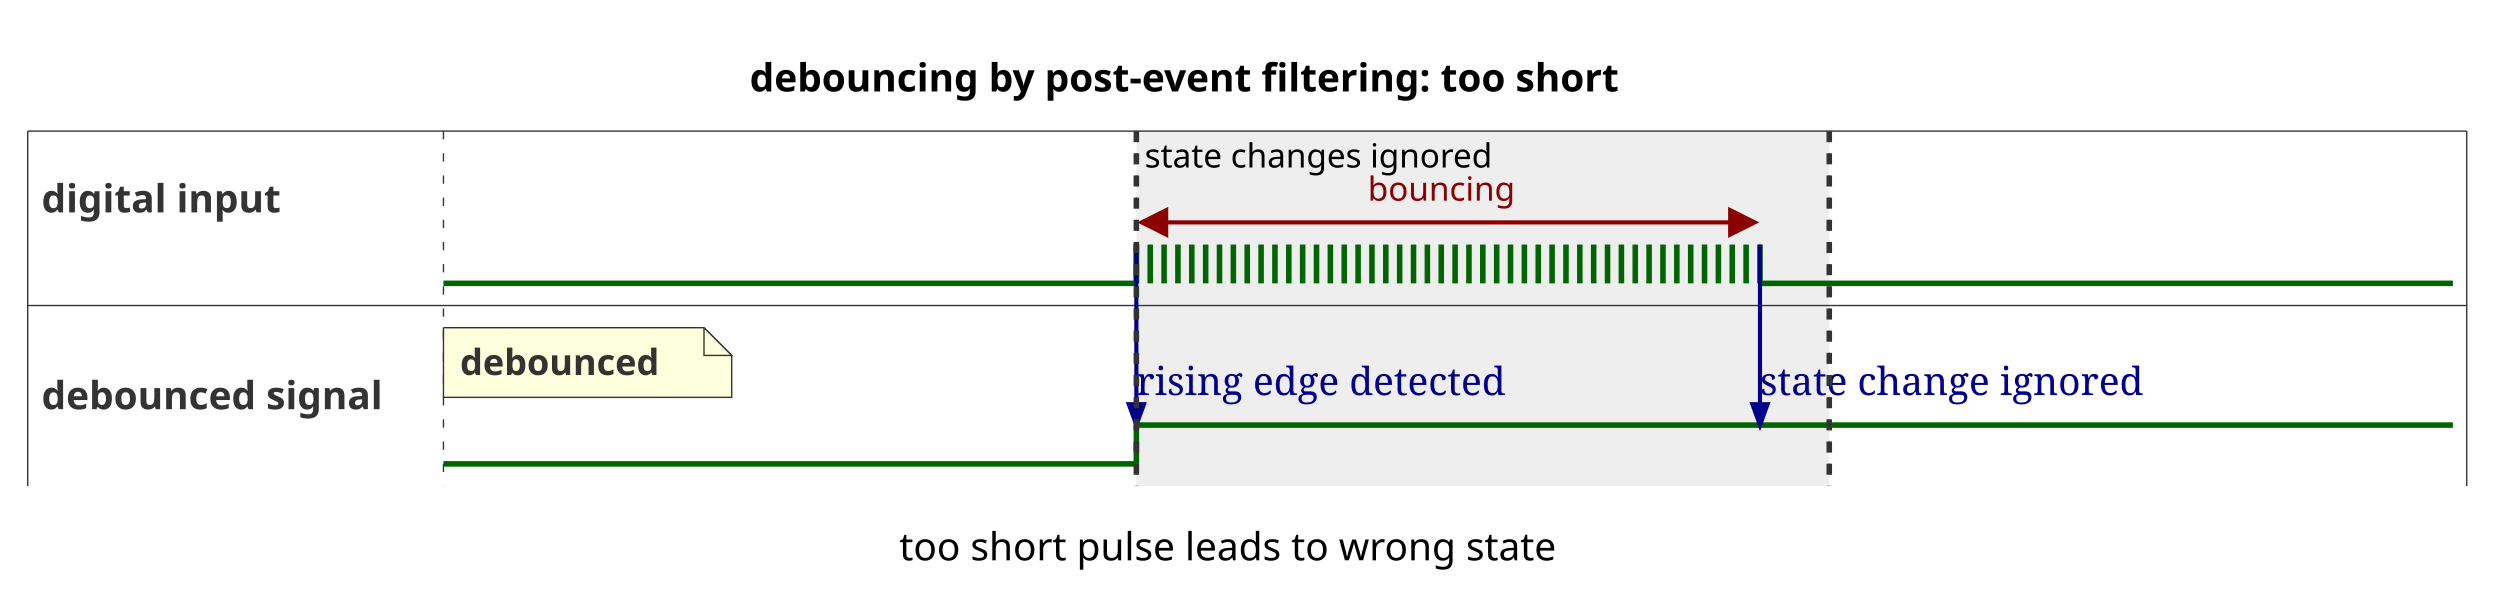
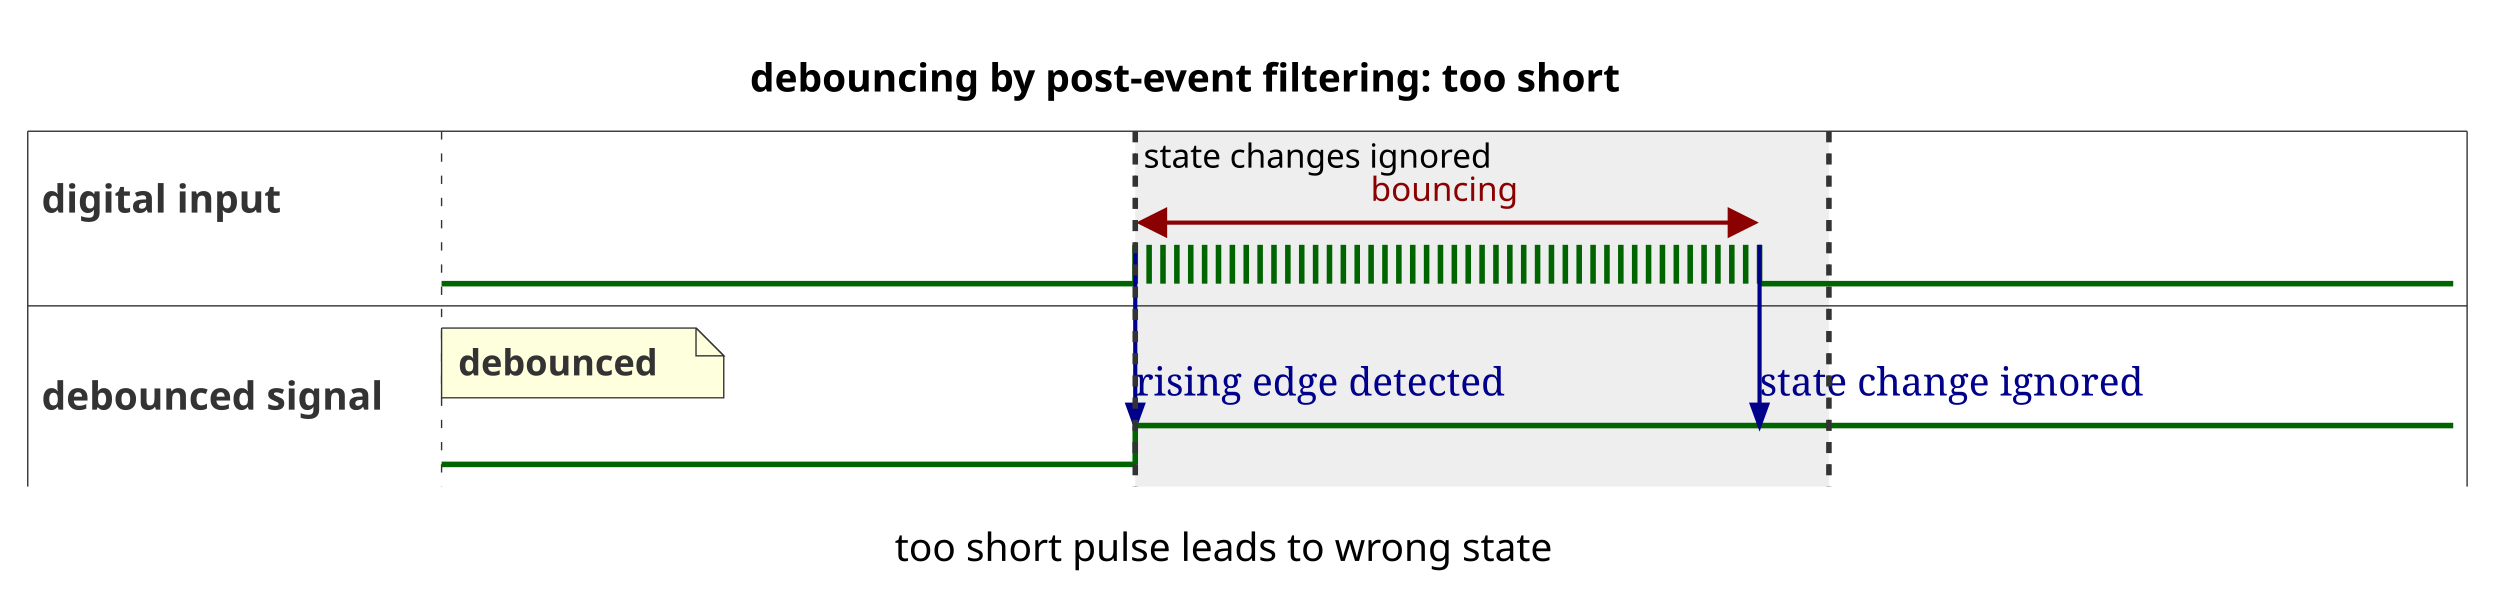
- <svg xmlns="http://www.w3.org/2000/svg" contentStyleType="text/css" height="219px" preserveAspectRatio="none" style="width:902px;height:219px;background:#FFFFFF;" version="1.1" viewBox="0 0 902 219" width="902px" zoomAndPan="magnify">
+ <svg xmlns="http://www.w3.org/2000/svg" contentStyleType="text/css" height="219px" preserveAspectRatio="none" style="width:901px;height:219px;background:#FFFFFF;" version="1.1" viewBox="0 0 901 219" width="901px" zoomAndPan="magnify">
  <defs />
  <g>
-     <text fill="#000000" font-family="sans-serif" font-size="14" font-weight="bold" lengthAdjust="spacing" textLength="358" x="270.5" y="32.995">debouncing by post-event filtering: too short</text>
+     <text fill="#000000" font-family="sans-serif" font-size="14" font-weight="bold" lengthAdjust="spacing" textLength="357.554" x="270.296" y="32.995">debouncing by post-event filtering: too short</text>
    <line style="stroke:#333333;stroke-width:0.5;" x1="10" x2="10" y1="47.297" y2="175.367" />
-     <line style="stroke:#333333;stroke-width:0.5;" x1="890" x2="890" y1="47.297" y2="175.367" />
-     <rect fill="#EEEEEE" height="128.07" style="stroke:none;stroke-width:1.0;" width="250" x="410" y="47.297" />
-     <line style="stroke:#333333;stroke-width:0.5;stroke-dasharray:3.0,5.0;" x1="160" x2="160" y1="47.297" y2="175.367" />
-     <line style="stroke:#333333;stroke-width:0.5;stroke-dasharray:3.0,5.0;" x1="410" x2="410" y1="47.297" y2="175.367" />
-     <line style="stroke:#333333;stroke-width:0.5;stroke-dasharray:3.0,5.0;" x1="660" x2="660" y1="47.297" y2="175.367" />
-     <line style="stroke:#333333;stroke-width:0.5;" x1="10" x2="890" y1="47.297" y2="47.297" />
-     <text fill="#333333" font-family="sans-serif" font-size="14" font-weight="bold" lengthAdjust="spacing" textLength="92" x="15" y="76.628">digital input</text>
-     <line style="stroke:#006400;stroke-width:2.0;" x1="160" x2="160" y1="102.234" y2="102.234" />
-     <line style="stroke:#006400;stroke-width:2.0;" x1="160" x2="410" y1="102.234" y2="102.234" />
-     <line style="stroke:#006400;stroke-width:2.0;" x1="410" x2="410" y1="88.234" y2="102.234" />
-     <line style="stroke:#006400;stroke-width:2.0;" x1="410" x2="410" y1="88.234" y2="102.234" />
-     <line style="stroke:#006400;stroke-width:2.0;" x1="415" x2="415" y1="88.234" y2="102.234" />
-     <line style="stroke:#006400;stroke-width:2.0;" x1="420" x2="420" y1="88.234" y2="102.234" />
-     <line style="stroke:#006400;stroke-width:2.0;" x1="425" x2="425" y1="88.234" y2="102.234" />
-     <line style="stroke:#006400;stroke-width:2.0;" x1="430" x2="430" y1="88.234" y2="102.234" />
-     <line style="stroke:#006400;stroke-width:2.0;" x1="435" x2="435" y1="88.234" y2="102.234" />
-     <line style="stroke:#006400;stroke-width:2.0;" x1="440" x2="440" y1="88.234" y2="102.234" />
-     <line style="stroke:#006400;stroke-width:2.0;" x1="445" x2="445" y1="88.234" y2="102.234" />
-     <line style="stroke:#006400;stroke-width:2.0;" x1="450" x2="450" y1="88.234" y2="102.234" />
-     <line style="stroke:#006400;stroke-width:2.0;" x1="455" x2="455" y1="88.234" y2="102.234" />
-     <line style="stroke:#006400;stroke-width:2.0;" x1="460" x2="460" y1="88.234" y2="102.234" />
-     <line style="stroke:#006400;stroke-width:2.0;" x1="465" x2="465" y1="88.234" y2="102.234" />
-     <line style="stroke:#006400;stroke-width:2.0;" x1="470" x2="470" y1="88.234" y2="102.234" />
-     <line style="stroke:#006400;stroke-width:2.0;" x1="475" x2="475" y1="88.234" y2="102.234" />
-     <line style="stroke:#006400;stroke-width:2.0;" x1="480" x2="480" y1="88.234" y2="102.234" />
-     <line style="stroke:#006400;stroke-width:2.0;" x1="485" x2="485" y1="88.234" y2="102.234" />
-     <line style="stroke:#006400;stroke-width:2.0;" x1="490" x2="490" y1="88.234" y2="102.234" />
-     <line style="stroke:#006400;stroke-width:2.0;" x1="495" x2="495" y1="88.234" y2="102.234" />
-     <line style="stroke:#006400;stroke-width:2.0;" x1="500" x2="500" y1="88.234" y2="102.234" />
-     <line style="stroke:#006400;stroke-width:2.0;" x1="505" x2="505" y1="88.234" y2="102.234" />
-     <line style="stroke:#006400;stroke-width:2.0;" x1="510" x2="510" y1="88.234" y2="102.234" />
-     <line style="stroke:#006400;stroke-width:2.0;" x1="515" x2="515" y1="88.234" y2="102.234" />
-     <line style="stroke:#006400;stroke-width:2.0;" x1="520" x2="520" y1="88.234" y2="102.234" />
-     <line style="stroke:#006400;stroke-width:2.0;" x1="525" x2="525" y1="88.234" y2="102.234" />
-     <line style="stroke:#006400;stroke-width:2.0;" x1="530" x2="530" y1="88.234" y2="102.234" />
-     <line style="stroke:#006400;stroke-width:2.0;" x1="535" x2="535" y1="88.234" y2="102.234" />
-     <line style="stroke:#006400;stroke-width:2.0;" x1="540" x2="540" y1="88.234" y2="102.234" />
-     <line style="stroke:#006400;stroke-width:2.0;" x1="545" x2="545" y1="88.234" y2="102.234" />
-     <line style="stroke:#006400;stroke-width:2.0;" x1="550" x2="550" y1="88.234" y2="102.234" />
-     <line style="stroke:#006400;stroke-width:2.0;" x1="555" x2="555" y1="88.234" y2="102.234" />
-     <line style="stroke:#006400;stroke-width:2.0;" x1="560" x2="560" y1="88.234" y2="102.234" />
-     <line style="stroke:#006400;stroke-width:2.0;" x1="565" x2="565" y1="88.234" y2="102.234" />
-     <line style="stroke:#006400;stroke-width:2.0;" x1="570" x2="570" y1="88.234" y2="102.234" />
-     <line style="stroke:#006400;stroke-width:2.0;" x1="575" x2="575" y1="88.234" y2="102.234" />
-     <line style="stroke:#006400;stroke-width:2.0;" x1="580" x2="580" y1="88.234" y2="102.234" />
-     <line style="stroke:#006400;stroke-width:2.0;" x1="585" x2="585" y1="88.234" y2="102.234" />
-     <line style="stroke:#006400;stroke-width:2.0;" x1="590" x2="590" y1="88.234" y2="102.234" />
-     <line style="stroke:#006400;stroke-width:2.0;" x1="595" x2="595" y1="88.234" y2="102.234" />
-     <line style="stroke:#006400;stroke-width:2.0;" x1="600" x2="600" y1="88.234" y2="102.234" />
-     <line style="stroke:#006400;stroke-width:2.0;" x1="605" x2="605" y1="88.234" y2="102.234" />
-     <line style="stroke:#006400;stroke-width:2.0;" x1="610" x2="610" y1="88.234" y2="102.234" />
-     <line style="stroke:#006400;stroke-width:2.0;" x1="615" x2="615" y1="88.234" y2="102.234" />
-     <line style="stroke:#006400;stroke-width:2.0;" x1="620" x2="620" y1="88.234" y2="102.234" />
-     <line style="stroke:#006400;stroke-width:2.0;" x1="625" x2="625" y1="88.234" y2="102.234" />
-     <line style="stroke:#006400;stroke-width:2.0;" x1="630" x2="630" y1="88.234" y2="102.234" />
-     <line style="stroke:#006400;stroke-width:2.0;" x1="635" x2="635" y1="88.234" y2="102.234" />
-     <line style="stroke:#006400;stroke-width:2.0;" x1="635" x2="885" y1="102.234" y2="102.234" />
-     <line style="stroke:#8B0000;stroke-width:1.5;" x1="412.5" x2="632.5" y1="80.234" y2="80.234" />
-     <polygon fill="#8B0000" points="420.5,84.234,420.5,76.234,412.5,80.234" style="stroke:#8B0000;stroke-width:2.0;" />
-     <polygon fill="#8B0000" points="624.5,84.234,624.5,76.234,632.5,80.234" style="stroke:#8B0000;stroke-width:2.0;" />
-     <text fill="#8B0000" font-family="sans-serif" font-size="12" lengthAdjust="spacing" textLength="58" x="493.5" y="72.404">bouncing</text>
-     <line style="stroke:#333333;stroke-width:0.5;" x1="10" x2="890" y1="110.234" y2="110.234" />
-     <text fill="#333333" font-family="sans-serif" font-size="14" font-weight="bold" lengthAdjust="spacing" textLength="140" x="15" y="147.648">debounced signal</text>
-     <line style="stroke:#006400;stroke-width:2.0;" x1="160" x2="160" y1="167.367" y2="167.367" />
-     <line style="stroke:#006400;stroke-width:2.0;" x1="160" x2="410" y1="167.367" y2="167.367" />
-     <line style="stroke:#006400;stroke-width:2.0;" x1="410" x2="410" y1="153.367" y2="167.367" />
-     <line style="stroke:#006400;stroke-width:2.0;" x1="410" x2="885" y1="153.367" y2="153.367" />
-     <path d="M160,118.234 L160,143.367 L264,143.367 L264,128.234 L254,118.234 L160,118.234 " fill="#FEFFDD" style="stroke:#333333;stroke-width:0.5;" />
-     <path d="M254,118.234 L254,128.234 L264,128.234 L254,118.234 " fill="#FEFFDD" style="stroke:#333333;stroke-width:0.5;" />
-     <text fill="#333333" font-family="sans-serif" font-size="13" font-weight="bold" lengthAdjust="spacing" textLength="83" x="166" y="135.301">debounced</text>
-     <line style="stroke:#00008B;stroke-width:1.5;" x1="410" x2="410" y1="88.234" y2="153.367" />
-     <polygon fill="#00008B" points="407.264,145.85,412.736,145.85,410,153.367" style="stroke:#00008B;stroke-width:1.5;" />
-     <text fill="#00008B" font-family="Serif" font-size="14" lengthAdjust="spacing" textLength="144" x="410" y="142.548">rising edge detected</text>
-     <line style="stroke:#00008B;stroke-width:1.5;" x1="635" x2="635" y1="88.234" y2="153.367" />
-     <polygon fill="#00008B" points="632.264,145.85,637.736,145.85,635,153.367" style="stroke:#00008B;stroke-width:1.5;" />
-     <text fill="#00008B" font-family="Serif" font-size="14" lengthAdjust="spacing" textLength="148" x="635" y="142.548">state change ignored</text>
-     <line style="stroke:#333333;stroke-width:2.0;stroke-dasharray:4.0,4.0;" x1="410" x2="410" y1="47.297" y2="175.367" />
-     <line style="stroke:#333333;stroke-width:2.0;stroke-dasharray:4.0,4.0;" x1="660" x2="660" y1="47.297" y2="175.367" />
-     <text fill="#000000" font-family="sans-serif" font-size="12" lengthAdjust="spacing" textLength="143" x="413" y="60.435">state changes ignored</text>
-     <text fill="#000000" font-family="sans-serif" font-size="14" lengthAdjust="spacing" textLength="250" x="324.5" y="202.167">too short pulse leads to wrong state</text>
+     <line style="stroke:#333333;stroke-width:0.5;" x1="889.145" x2="889.145" y1="47.297" y2="175.367" />
+     <rect fill="#EEEEEE" height="128.07" style="stroke:none;stroke-width:1.0;" width="250" x="409.146" y="47.297" />
+     <line style="stroke:#333333;stroke-width:0.5;stroke-dasharray:3.0,5.0;" x1="159.145" x2="159.145" y1="47.297" y2="175.367" />
+     <line style="stroke:#333333;stroke-width:0.5;stroke-dasharray:3.0,5.0;" x1="409.146" x2="409.146" y1="47.297" y2="175.367" />
+     <line style="stroke:#333333;stroke-width:0.5;stroke-dasharray:3.0,5.0;" x1="659.145" x2="659.145" y1="47.297" y2="175.367" />
+     <line style="stroke:#333333;stroke-width:0.5;" x1="10" x2="889.145" y1="47.297" y2="47.297" />
+     <text fill="#333333" font-family="sans-serif" font-size="14" font-weight="bold" lengthAdjust="spacing" textLength="96.899" x="15" y="76.628">digital input</text>
+     <line style="stroke:#006400;stroke-width:2.0;" x1="159.145" x2="159.145" y1="102.234" y2="102.234" />
+     <line style="stroke:#006400;stroke-width:2.0;" x1="159.145" x2="409.146" y1="102.234" y2="102.234" />
+     <line style="stroke:#006400;stroke-width:2.0;" x1="409.146" x2="409.146" y1="88.234" y2="102.234" />
+     <line style="stroke:#006400;stroke-width:2.0;" x1="409.146" x2="409.146" y1="88.234" y2="102.234" />
+     <line style="stroke:#006400;stroke-width:2.0;" x1="414.146" x2="414.146" y1="88.234" y2="102.234" />
+     <line style="stroke:#006400;stroke-width:2.0;" x1="419.146" x2="419.146" y1="88.234" y2="102.234" />
+     <line style="stroke:#006400;stroke-width:2.0;" x1="424.146" x2="424.146" y1="88.234" y2="102.234" />
+     <line style="stroke:#006400;stroke-width:2.0;" x1="429.146" x2="429.146" y1="88.234" y2="102.234" />
+     <line style="stroke:#006400;stroke-width:2.0;" x1="434.146" x2="434.146" y1="88.234" y2="102.234" />
+     <line style="stroke:#006400;stroke-width:2.0;" x1="439.146" x2="439.146" y1="88.234" y2="102.234" />
+     <line style="stroke:#006400;stroke-width:2.0;" x1="444.146" x2="444.146" y1="88.234" y2="102.234" />
+     <line style="stroke:#006400;stroke-width:2.0;" x1="449.146" x2="449.146" y1="88.234" y2="102.234" />
+     <line style="stroke:#006400;stroke-width:2.0;" x1="454.146" x2="454.146" y1="88.234" y2="102.234" />
+     <line style="stroke:#006400;stroke-width:2.0;" x1="459.146" x2="459.146" y1="88.234" y2="102.234" />
+     <line style="stroke:#006400;stroke-width:2.0;" x1="464.146" x2="464.146" y1="88.234" y2="102.234" />
+     <line style="stroke:#006400;stroke-width:2.0;" x1="469.146" x2="469.146" y1="88.234" y2="102.234" />
+     <line style="stroke:#006400;stroke-width:2.0;" x1="474.146" x2="474.146" y1="88.234" y2="102.234" />
+     <line style="stroke:#006400;stroke-width:2.0;" x1="479.146" x2="479.146" y1="88.234" y2="102.234" />
+     <line style="stroke:#006400;stroke-width:2.0;" x1="484.146" x2="484.146" y1="88.234" y2="102.234" />
+     <line style="stroke:#006400;stroke-width:2.0;" x1="489.146" x2="489.146" y1="88.234" y2="102.234" />
+     <line style="stroke:#006400;stroke-width:2.0;" x1="494.146" x2="494.146" y1="88.234" y2="102.234" />
+     <line style="stroke:#006400;stroke-width:2.0;" x1="499.146" x2="499.146" y1="88.234" y2="102.234" />
+     <line style="stroke:#006400;stroke-width:2.0;" x1="504.146" x2="504.146" y1="88.234" y2="102.234" />
+     <line style="stroke:#006400;stroke-width:2.0;" x1="509.146" x2="509.146" y1="88.234" y2="102.234" />
+     <line style="stroke:#006400;stroke-width:2.0;" x1="514.145" x2="514.145" y1="88.234" y2="102.234" />
+     <line style="stroke:#006400;stroke-width:2.0;" x1="519.145" x2="519.145" y1="88.234" y2="102.234" />
+     <line style="stroke:#006400;stroke-width:2.0;" x1="524.145" x2="524.145" y1="88.234" y2="102.234" />
+     <line style="stroke:#006400;stroke-width:2.0;" x1="529.145" x2="529.145" y1="88.234" y2="102.234" />
+     <line style="stroke:#006400;stroke-width:2.0;" x1="534.145" x2="534.145" y1="88.234" y2="102.234" />
+     <line style="stroke:#006400;stroke-width:2.0;" x1="539.145" x2="539.145" y1="88.234" y2="102.234" />
+     <line style="stroke:#006400;stroke-width:2.0;" x1="544.145" x2="544.145" y1="88.234" y2="102.234" />
+     <line style="stroke:#006400;stroke-width:2.0;" x1="549.145" x2="549.145" y1="88.234" y2="102.234" />
+     <line style="stroke:#006400;stroke-width:2.0;" x1="554.145" x2="554.145" y1="88.234" y2="102.234" />
+     <line style="stroke:#006400;stroke-width:2.0;" x1="559.145" x2="559.145" y1="88.234" y2="102.234" />
+     <line style="stroke:#006400;stroke-width:2.0;" x1="564.145" x2="564.145" y1="88.234" y2="102.234" />
+     <line style="stroke:#006400;stroke-width:2.0;" x1="569.145" x2="569.145" y1="88.234" y2="102.234" />
+     <line style="stroke:#006400;stroke-width:2.0;" x1="574.145" x2="574.145" y1="88.234" y2="102.234" />
+     <line style="stroke:#006400;stroke-width:2.0;" x1="579.145" x2="579.145" y1="88.234" y2="102.234" />
+     <line style="stroke:#006400;stroke-width:2.0;" x1="584.145" x2="584.145" y1="88.234" y2="102.234" />
+     <line style="stroke:#006400;stroke-width:2.0;" x1="589.145" x2="589.145" y1="88.234" y2="102.234" />
+     <line style="stroke:#006400;stroke-width:2.0;" x1="594.145" x2="594.145" y1="88.234" y2="102.234" />
+     <line style="stroke:#006400;stroke-width:2.0;" x1="599.145" x2="599.145" y1="88.234" y2="102.234" />
+     <line style="stroke:#006400;stroke-width:2.0;" x1="604.145" x2="604.145" y1="88.234" y2="102.234" />
+     <line style="stroke:#006400;stroke-width:2.0;" x1="609.145" x2="609.145" y1="88.234" y2="102.234" />
+     <line style="stroke:#006400;stroke-width:2.0;" x1="614.145" x2="614.145" y1="88.234" y2="102.234" />
+     <line style="stroke:#006400;stroke-width:2.0;" x1="619.145" x2="619.145" y1="88.234" y2="102.234" />
+     <line style="stroke:#006400;stroke-width:2.0;" x1="624.145" x2="624.145" y1="88.234" y2="102.234" />
+     <line style="stroke:#006400;stroke-width:2.0;" x1="629.145" x2="629.145" y1="88.234" y2="102.234" />
+     <line style="stroke:#006400;stroke-width:2.0;" x1="634.145" x2="634.145" y1="88.234" y2="102.234" />
+     <line style="stroke:#006400;stroke-width:2.0;" x1="634.145" x2="884.145" y1="102.234" y2="102.234" />
+     <line style="stroke:#8B0000;stroke-width:1.5;" x1="411.646" x2="631.645" y1="80.234" y2="80.234" />
+     <polygon fill="#8B0000" points="419.646,84.234,419.646,76.234,411.646,80.234" style="stroke:#8B0000;stroke-width:2.0;" />
+     <polygon fill="#8B0000" points="623.645,84.234,623.645,76.234,631.645,80.234" style="stroke:#8B0000;stroke-width:2.0;" />
+     <text fill="#8B0000" font-family="sans-serif" font-size="12" lengthAdjust="spacing" textLength="55.324" x="493.983" y="72.404">bouncing</text>
+     <line style="stroke:#333333;stroke-width:0.5;" x1="10" x2="889.145" y1="110.234" y2="110.234" />
+     <text fill="#333333" font-family="sans-serif" font-size="14" font-weight="bold" lengthAdjust="spacing" textLength="139.145" x="15" y="147.648">debounced signal</text>
+     <line style="stroke:#006400;stroke-width:2.0;" x1="159.145" x2="159.145" y1="167.367" y2="167.367" />
+     <line style="stroke:#006400;stroke-width:2.0;" x1="159.145" x2="409.146" y1="167.367" y2="167.367" />
+     <line style="stroke:#006400;stroke-width:2.0;" x1="409.146" x2="409.146" y1="153.367" y2="167.367" />
+     <line style="stroke:#006400;stroke-width:2.0;" x1="409.146" x2="884.145" y1="153.367" y2="153.367" />
+     <path d="M159.145,118.234 L159.145,143.367 L260.843,143.367 L260.843,128.234 L250.843,118.234 L159.145,118.234 " fill="#FEFFDD" style="stroke:#333333;stroke-width:0.5;" />
+     <path d="M250.843,118.234 L250.843,128.234 L260.843,128.234 L250.843,118.234 " fill="#FEFFDD" style="stroke:#333333;stroke-width:0.5;" />
+     <text fill="#333333" font-family="sans-serif" font-size="13" font-weight="bold" lengthAdjust="spacing" textLength="80.698" x="165.145" y="135.301">debounced</text>
+     <line style="stroke:#00008B;stroke-width:1.5;" x1="409.146" x2="409.146" y1="88.234" y2="153.367" />
+     <polygon fill="#00008B" points="406.409,145.85,411.882,145.85,409.146,153.367" style="stroke:#00008B;stroke-width:1.5;" />
+     <text fill="#00008B" font-family="Serif" font-size="14" lengthAdjust="spacing" textLength="146.077" x="409.146" y="142.548">rising edge detected</text>
+     <line style="stroke:#00008B;stroke-width:1.5;" x1="634.145" x2="634.145" y1="88.234" y2="153.367" />
+     <polygon fill="#00008B" points="631.409,145.85,636.882,145.85,634.145,153.367" style="stroke:#00008B;stroke-width:1.5;" />
+     <text fill="#00008B" font-family="Serif" font-size="14" lengthAdjust="spacing" textLength="150.261" x="634.145" y="142.548">state change ignored</text>
+     <line style="stroke:#333333;stroke-width:2.0;stroke-dasharray:4.0,4.0;" x1="409.146" x2="409.146" y1="47.297" y2="175.367" />
+     <line style="stroke:#333333;stroke-width:2.0;stroke-dasharray:4.0,4.0;" x1="659.145" x2="659.145" y1="47.297" y2="175.367" />
+     <text fill="#000000" font-family="sans-serif" font-size="12" lengthAdjust="spacing" textLength="134.273" x="412.146" y="60.435">state changes ignored</text>
+     <text fill="#000000" font-family="sans-serif" font-size="14" lengthAdjust="spacing" textLength="253.169" x="322.488" y="202.167">too short pulse leads to wrong state</text>
  </g>
</svg>
